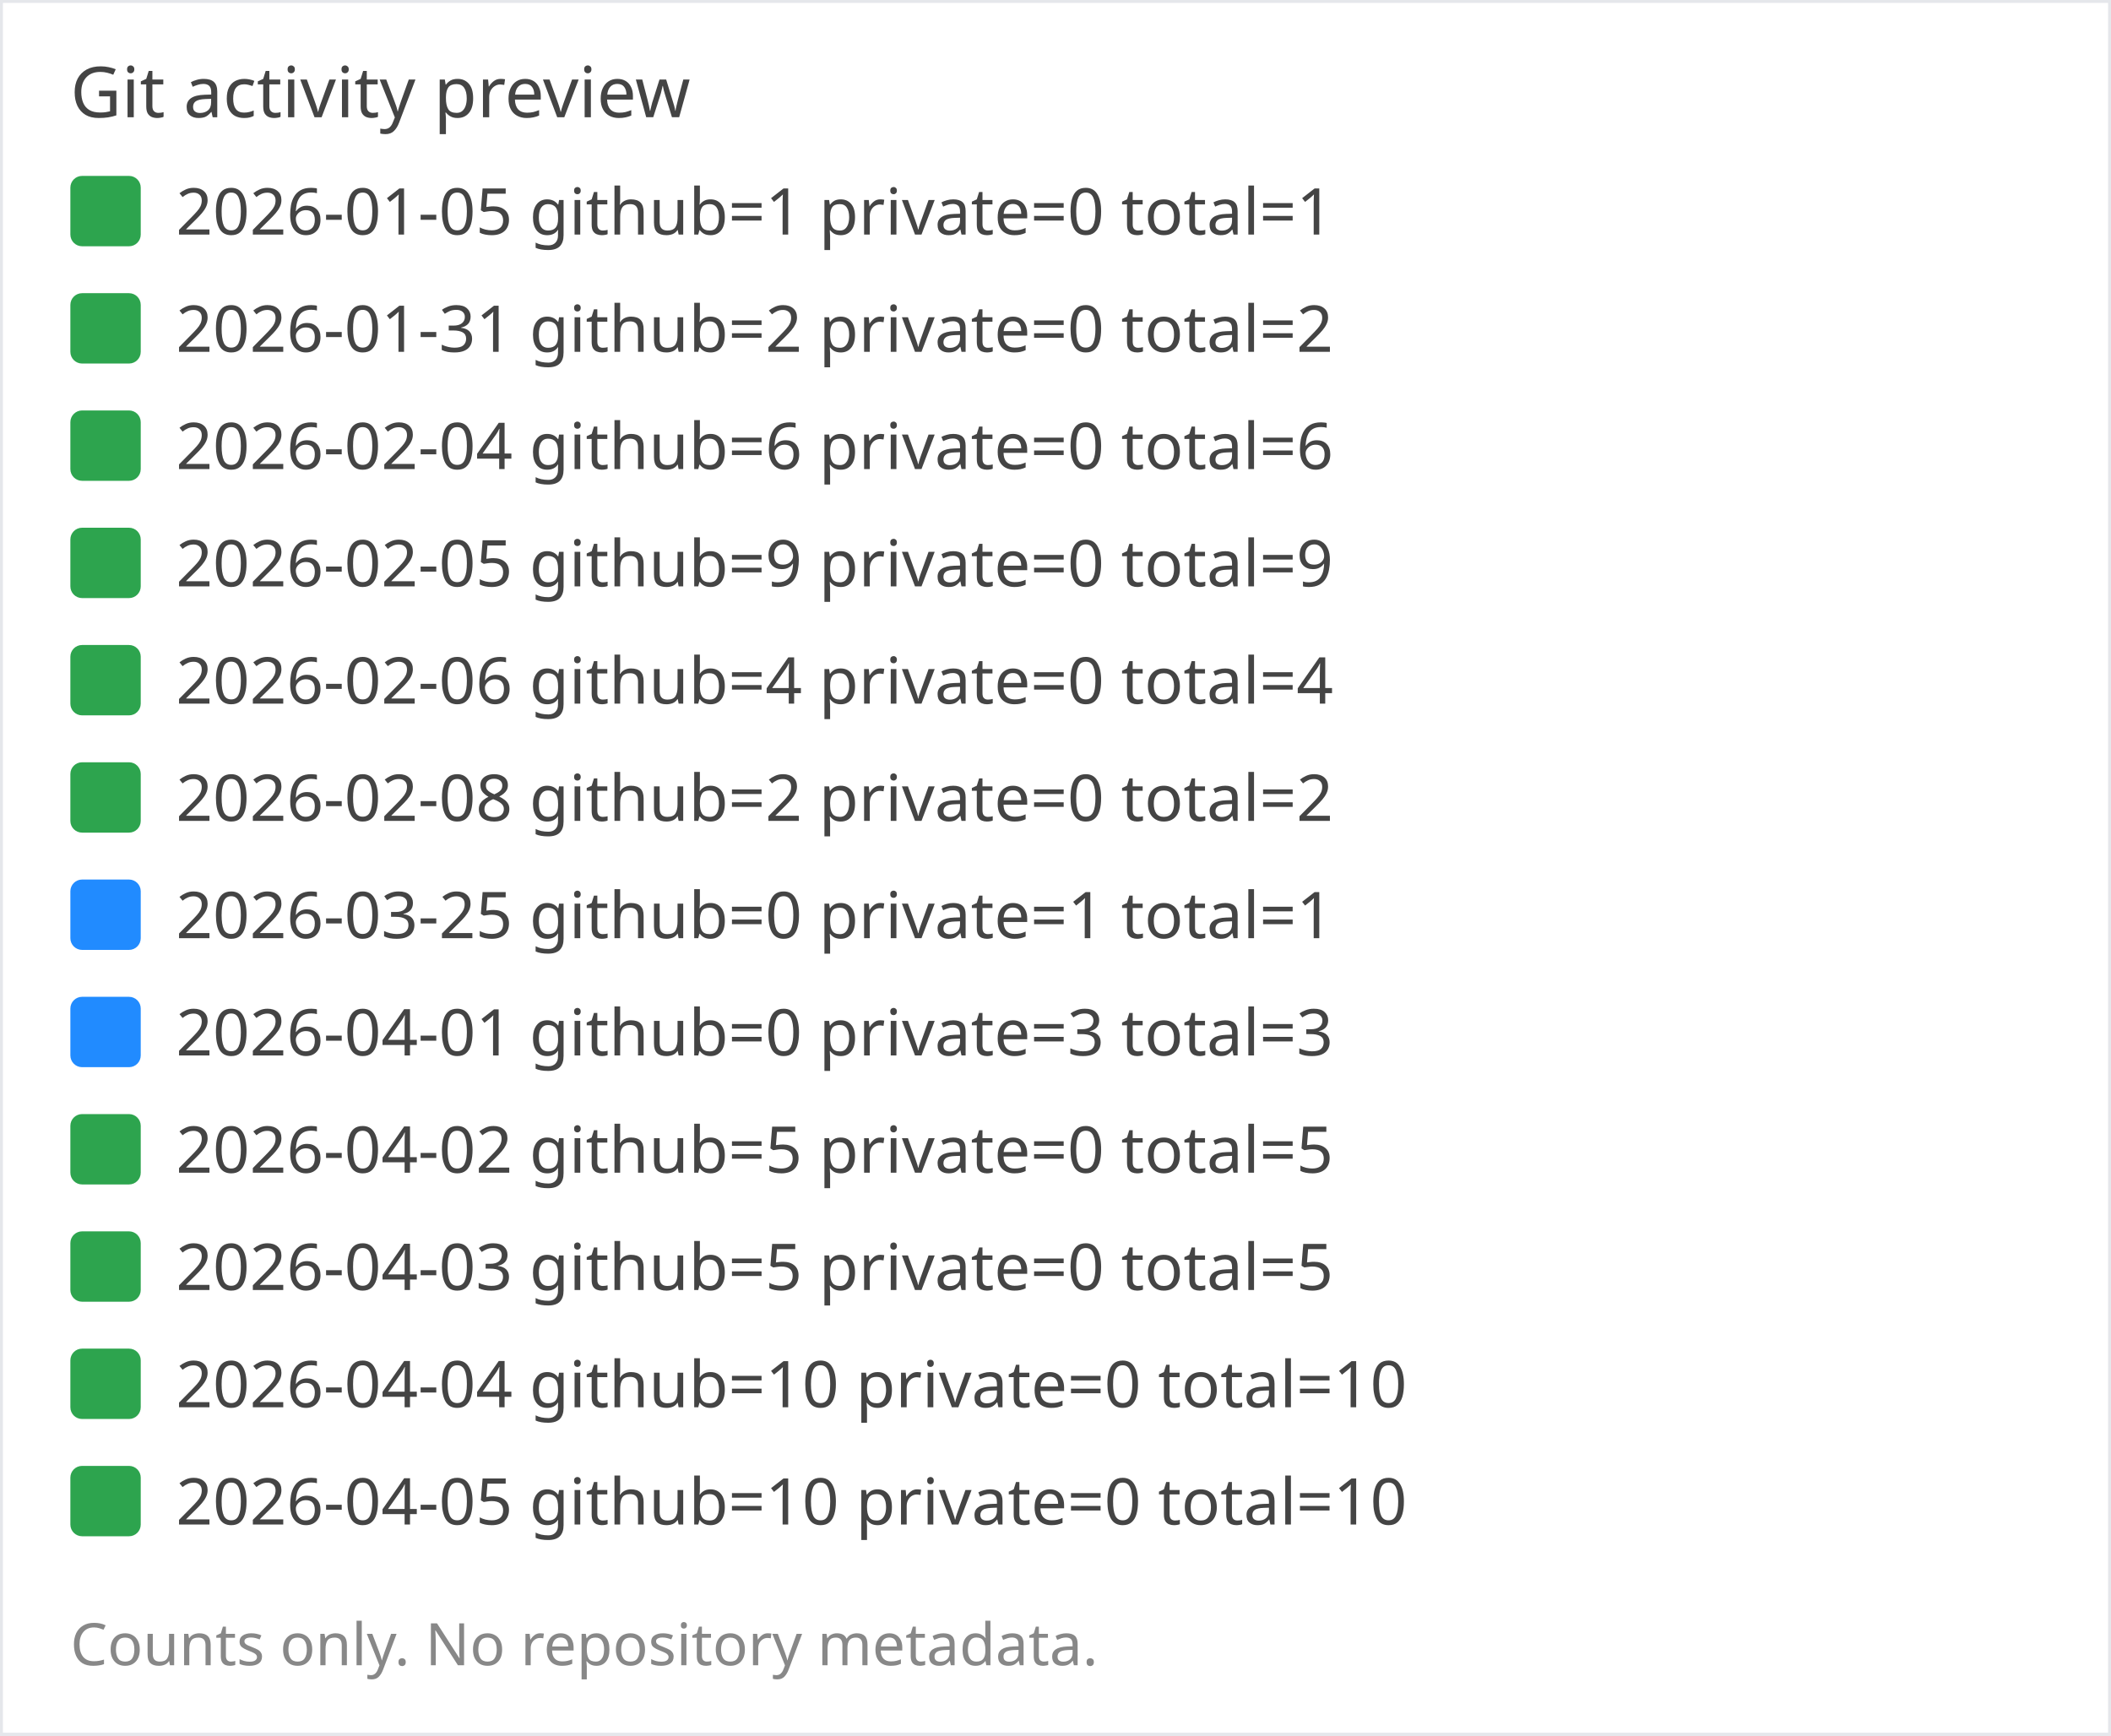
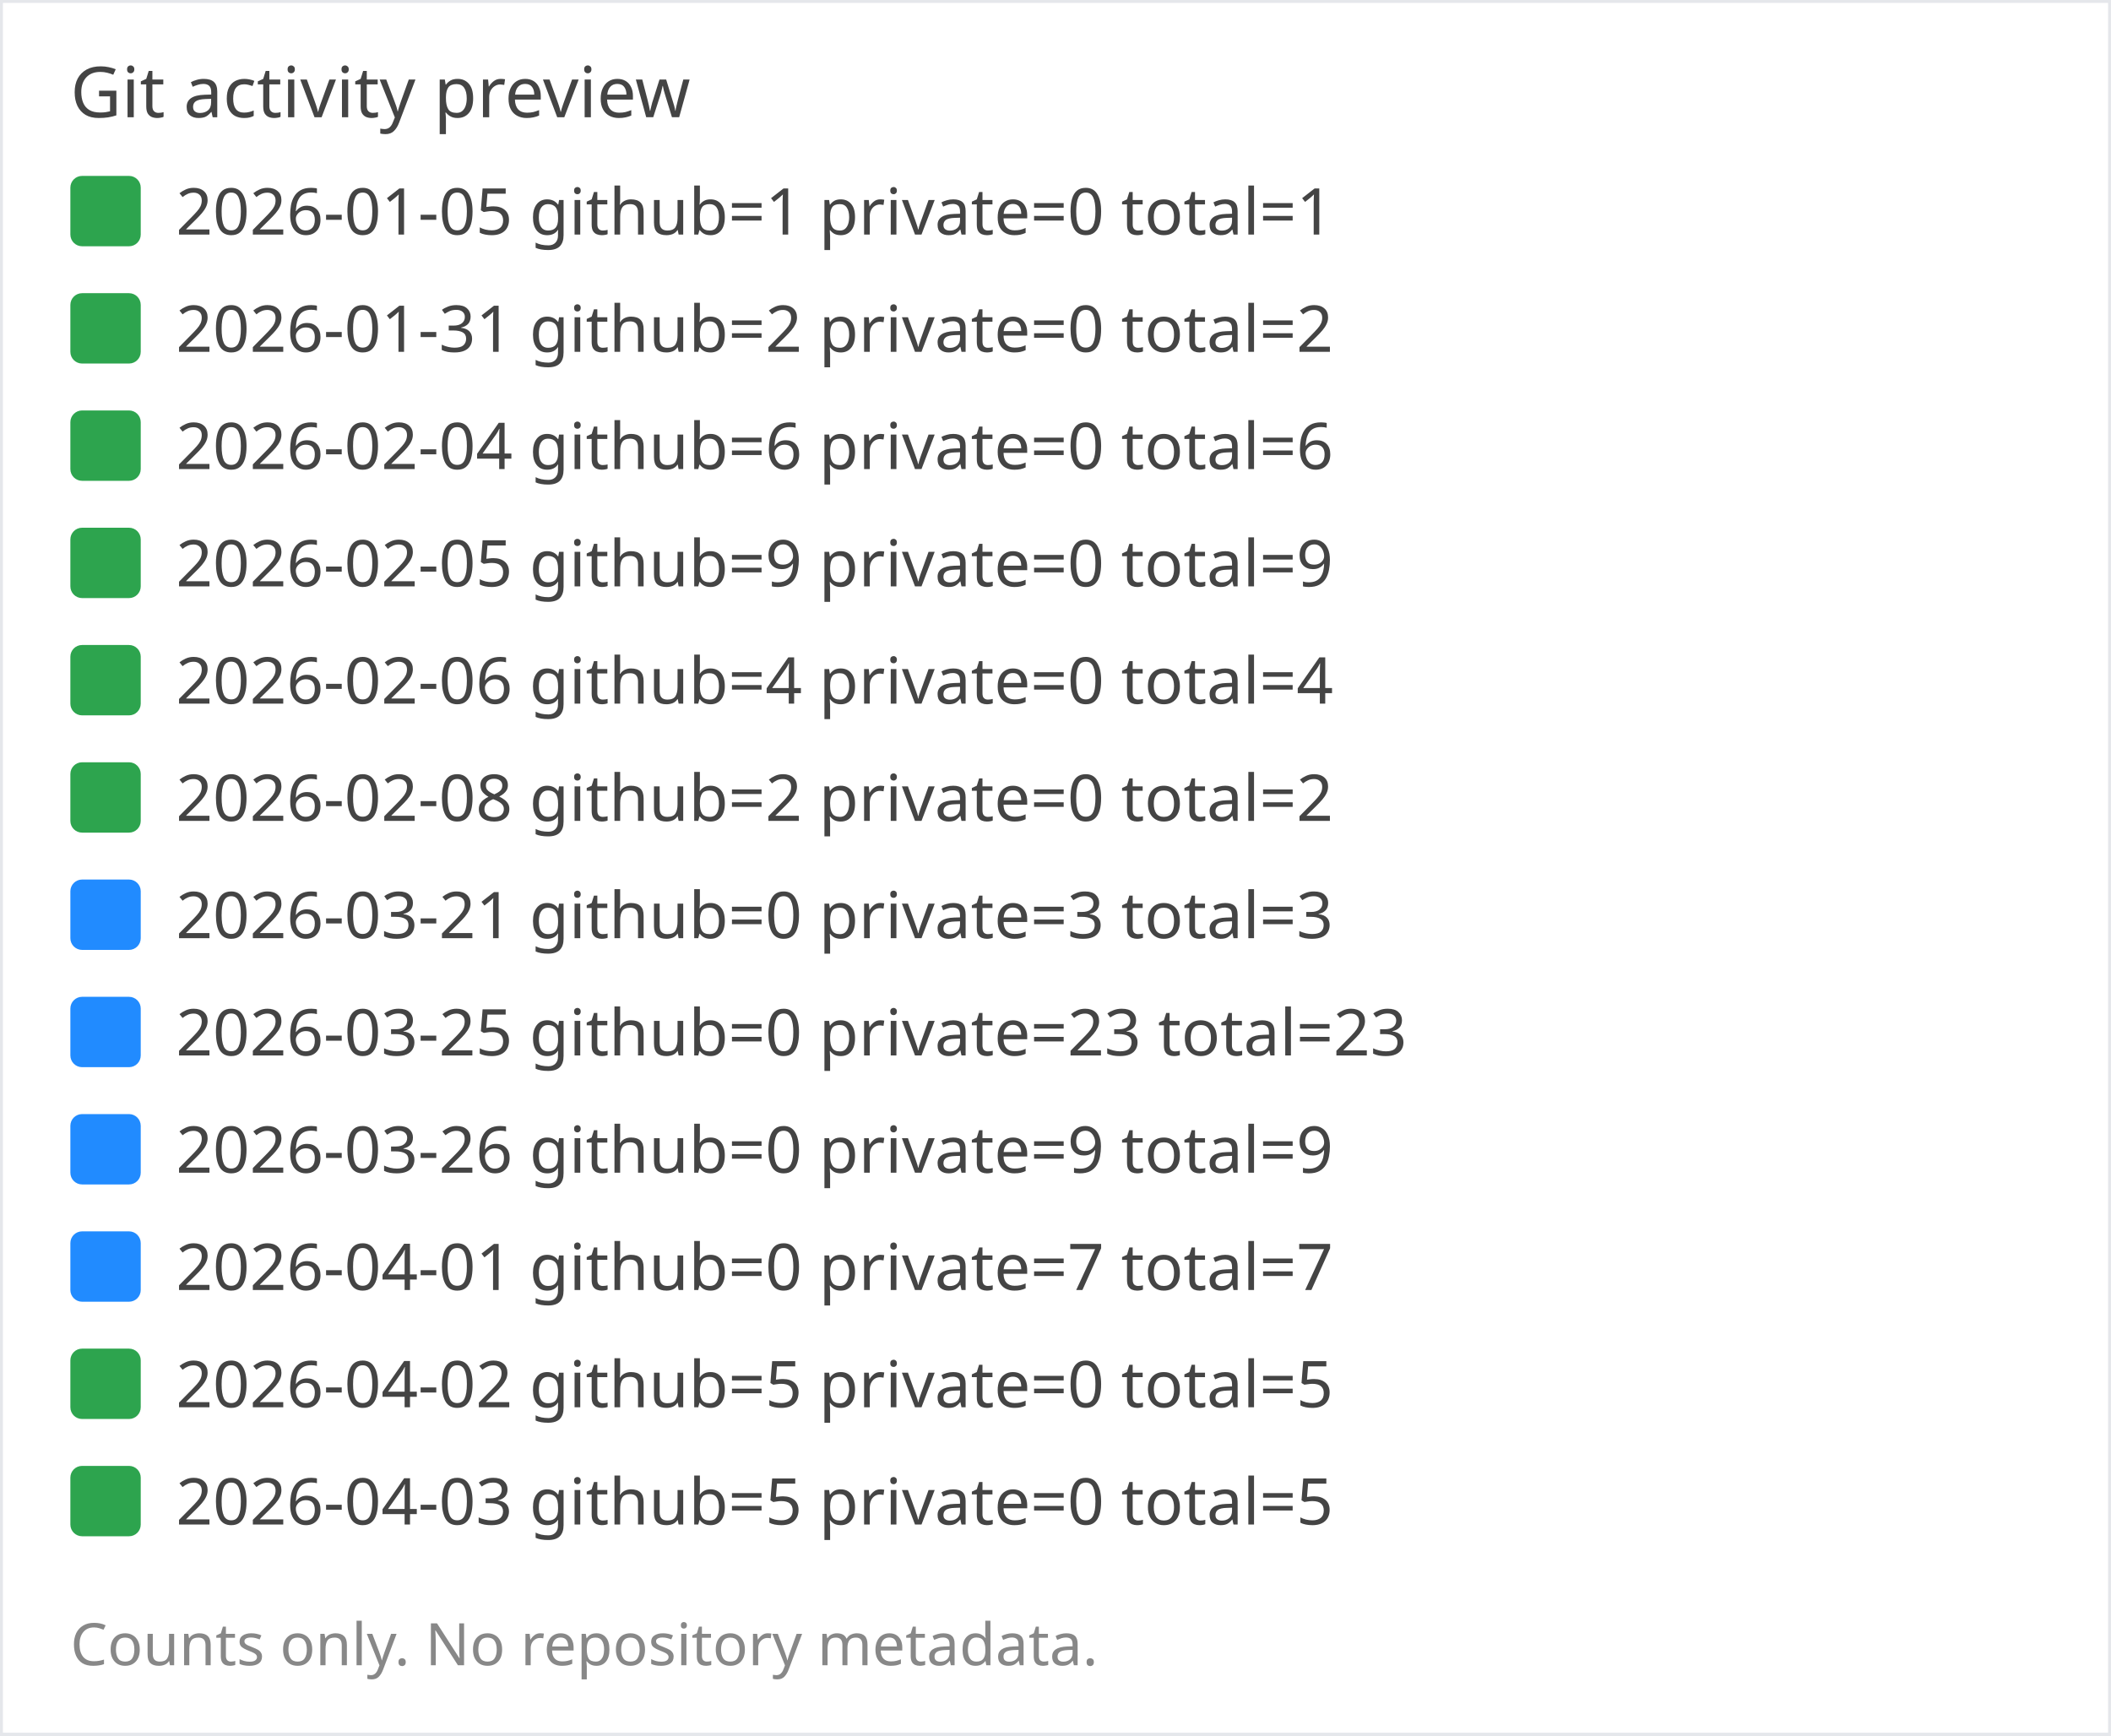
<svg xmlns="http://www.w3.org/2000/svg" width="360" height="296" viewBox="0 0 360 296" role="img" aria-label="Git activity preview">
  <rect width="360" height="296" fill="#ffffff" stroke="#e5e7eb" />
  <text x="12" y="20" font-family="sans-serif" font-size="12" fill="#444">Git activity preview</text>
  <rect x="12" y="30" width="12" height="12" fill="#2da44e" rx="2" />
  <text x="30" y="40" font-family="sans-serif" font-size="11" fill="#444">2026-01-05 github=1 private=0 total=1</text>
  <rect x="12" y="50" width="12" height="12" fill="#2da44e" rx="2" />
  <text x="30" y="60" font-family="sans-serif" font-size="11" fill="#444">2026-01-31 github=2 private=0 total=2</text>
  <rect x="12" y="70" width="12" height="12" fill="#2da44e" rx="2" />
  <text x="30" y="80" font-family="sans-serif" font-size="11" fill="#444">2026-02-04 github=6 private=0 total=6</text>
  <rect x="12" y="90" width="12" height="12" fill="#2da44e" rx="2" />
  <text x="30" y="100" font-family="sans-serif" font-size="11" fill="#444">2026-02-05 github=9 private=0 total=9</text>
  <rect x="12" y="110" width="12" height="12" fill="#2da44e" rx="2" />
  <text x="30" y="120" font-family="sans-serif" font-size="11" fill="#444">2026-02-06 github=4 private=0 total=4</text>
  <rect x="12" y="130" width="12" height="12" fill="#2da44e" rx="2" />
  <text x="30" y="140" font-family="sans-serif" font-size="11" fill="#444">2026-02-08 github=2 private=0 total=2</text>
  <rect x="12" y="150" width="12" height="12" fill="#218bff" rx="2" />
-   <text x="30" y="160" font-family="sans-serif" font-size="11" fill="#444">2026-03-25 github=0 private=1 total=1</text>
+   <text x="30" y="160" font-family="sans-serif" font-size="11" fill="#444">2026-03-21 github=0 private=3 total=3</text>
  <rect x="12" y="170" width="12" height="12" fill="#218bff" rx="2" />
-   <text x="30" y="180" font-family="sans-serif" font-size="11" fill="#444">2026-04-01 github=0 private=3 total=3</text>
-   <rect x="12" y="190" width="12" height="12" fill="#2da44e" rx="2" />
-   <text x="30" y="200" font-family="sans-serif" font-size="11" fill="#444">2026-04-02 github=5 private=0 total=5</text>
-   <rect x="12" y="210" width="12" height="12" fill="#2da44e" rx="2" />
-   <text x="30" y="220" font-family="sans-serif" font-size="11" fill="#444">2026-04-03 github=5 private=0 total=5</text>
+   <text x="30" y="180" font-family="sans-serif" font-size="11" fill="#444">2026-03-25 github=0 private=23 total=23</text>
+   <rect x="12" y="190" width="12" height="12" fill="#218bff" rx="2" />
+   <text x="30" y="200" font-family="sans-serif" font-size="11" fill="#444">2026-03-26 github=0 private=9 total=9</text>
+   <rect x="12" y="210" width="12" height="12" fill="#218bff" rx="2" />
+   <text x="30" y="220" font-family="sans-serif" font-size="11" fill="#444">2026-04-01 github=0 private=7 total=7</text>
  <rect x="12" y="230" width="12" height="12" fill="#2da44e" rx="2" />
-   <text x="30" y="240" font-family="sans-serif" font-size="11" fill="#444">2026-04-04 github=10 private=0 total=10</text>
+   <text x="30" y="240" font-family="sans-serif" font-size="11" fill="#444">2026-04-02 github=5 private=0 total=5</text>
  <rect x="12" y="250" width="12" height="12" fill="#2da44e" rx="2" />
-   <text x="30" y="260" font-family="sans-serif" font-size="11" fill="#444">2026-04-05 github=10 private=0 total=10</text>
+   <text x="30" y="260" font-family="sans-serif" font-size="11" fill="#444">2026-04-03 github=5 private=0 total=5</text>
  <text x="12" y="284" font-family="sans-serif" font-size="10" fill="#888">Counts only. No repository metadata.</text>
</svg>
